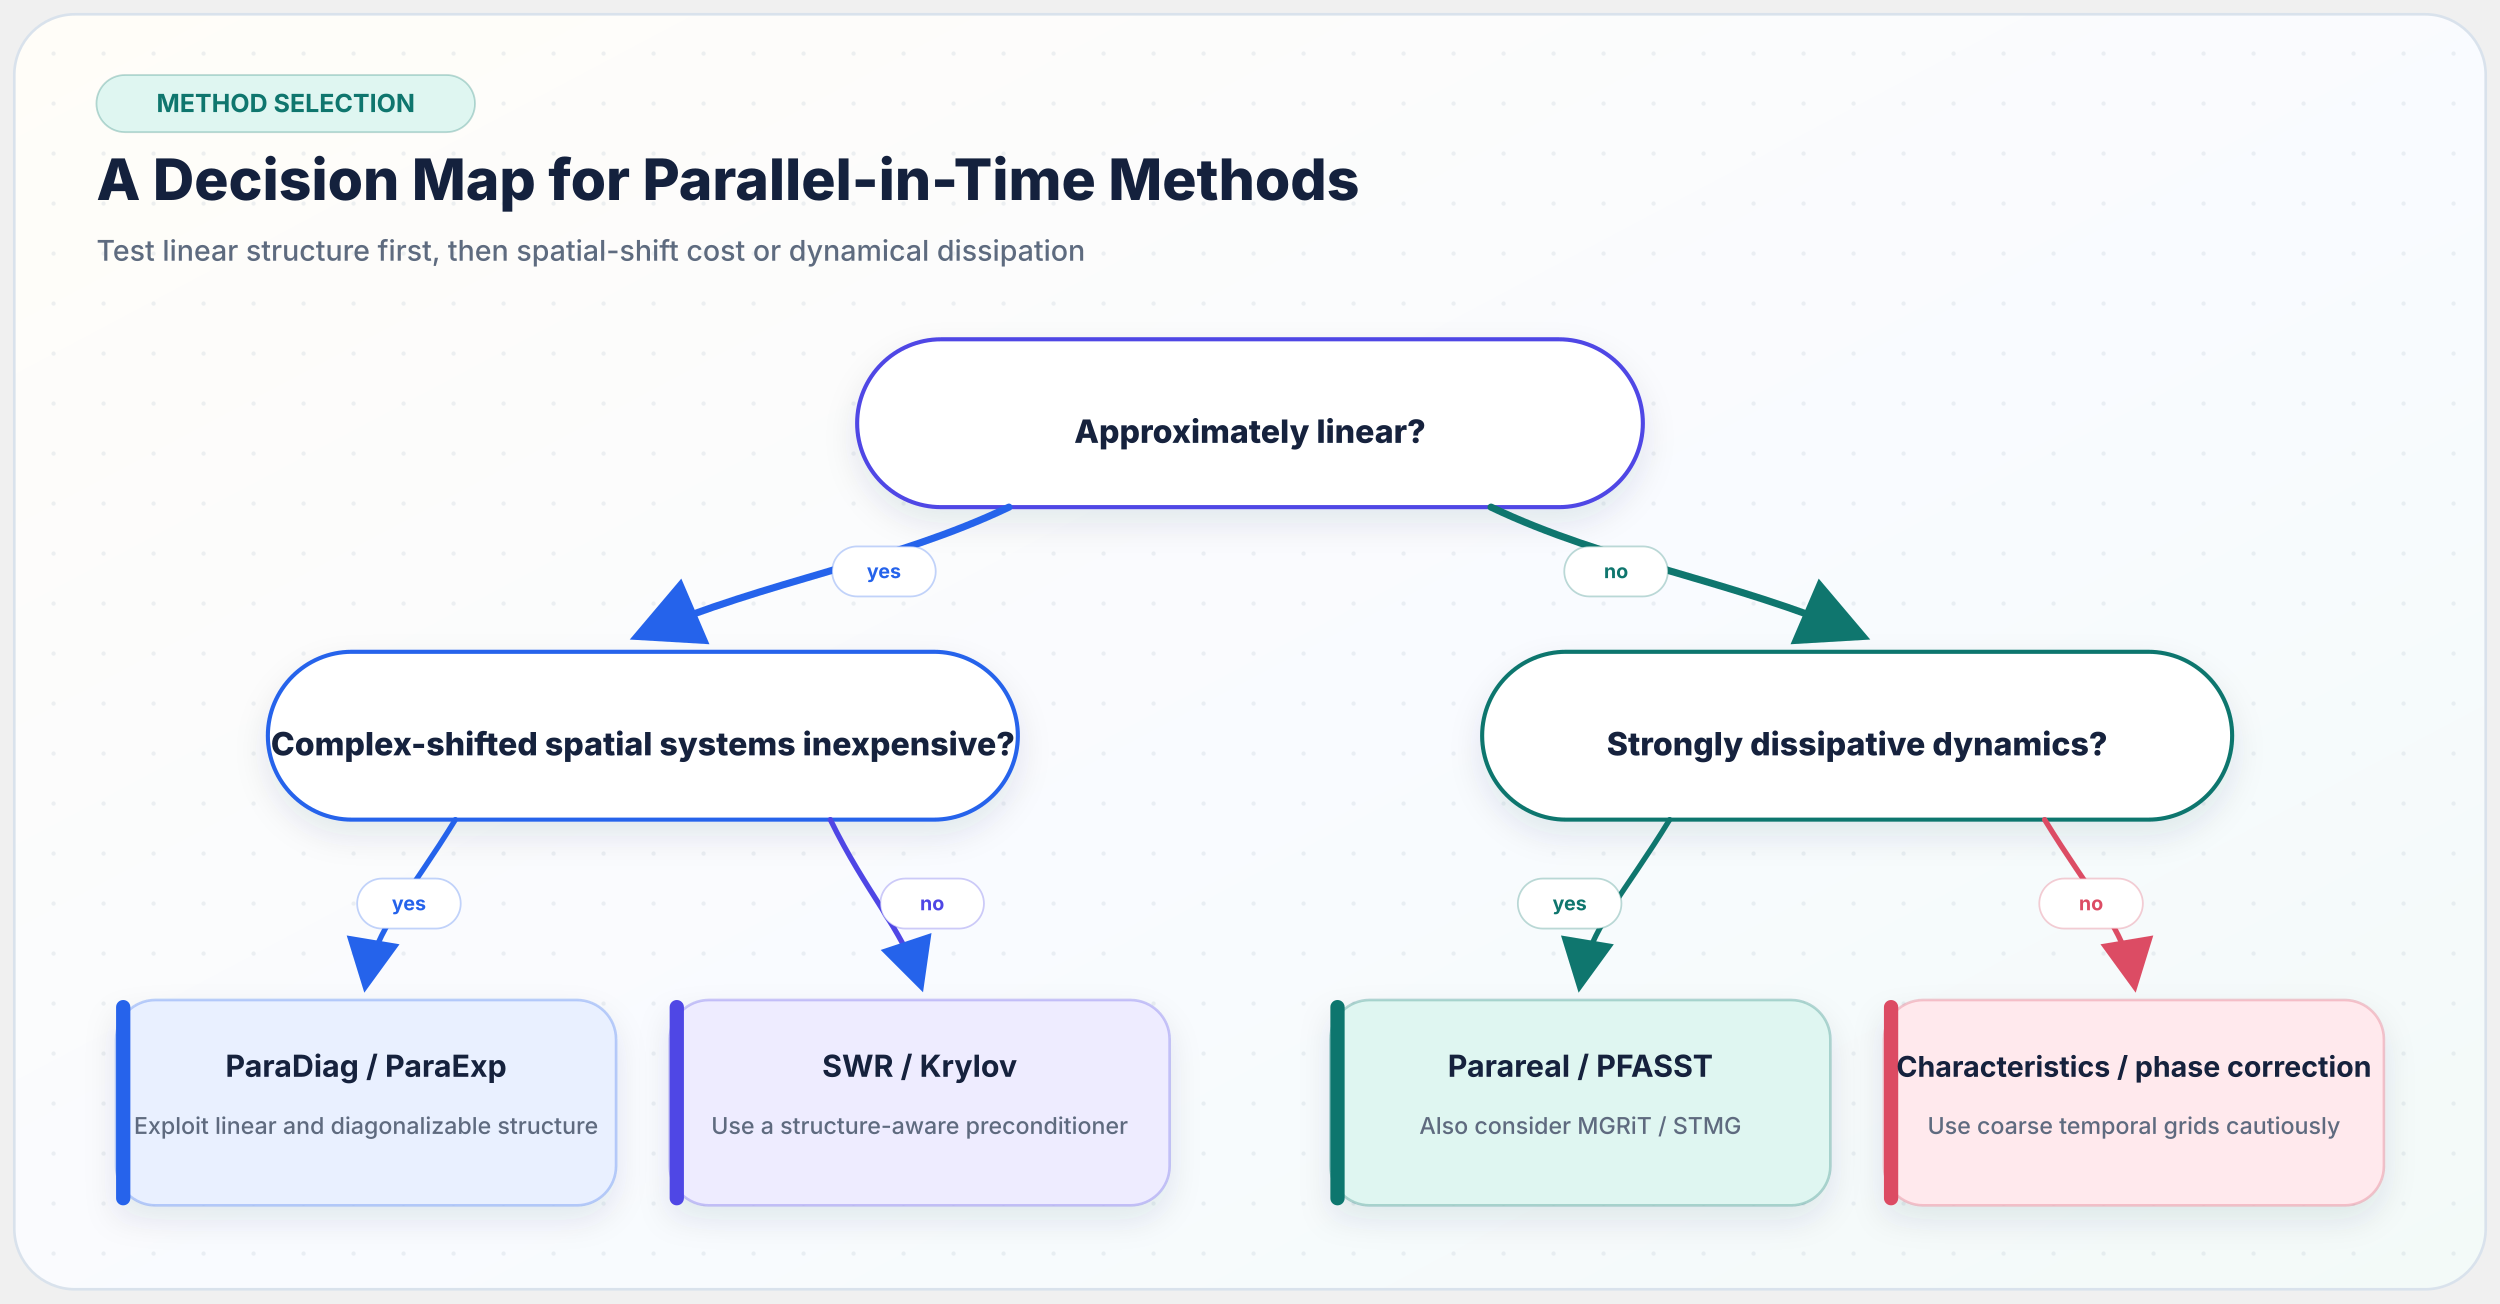
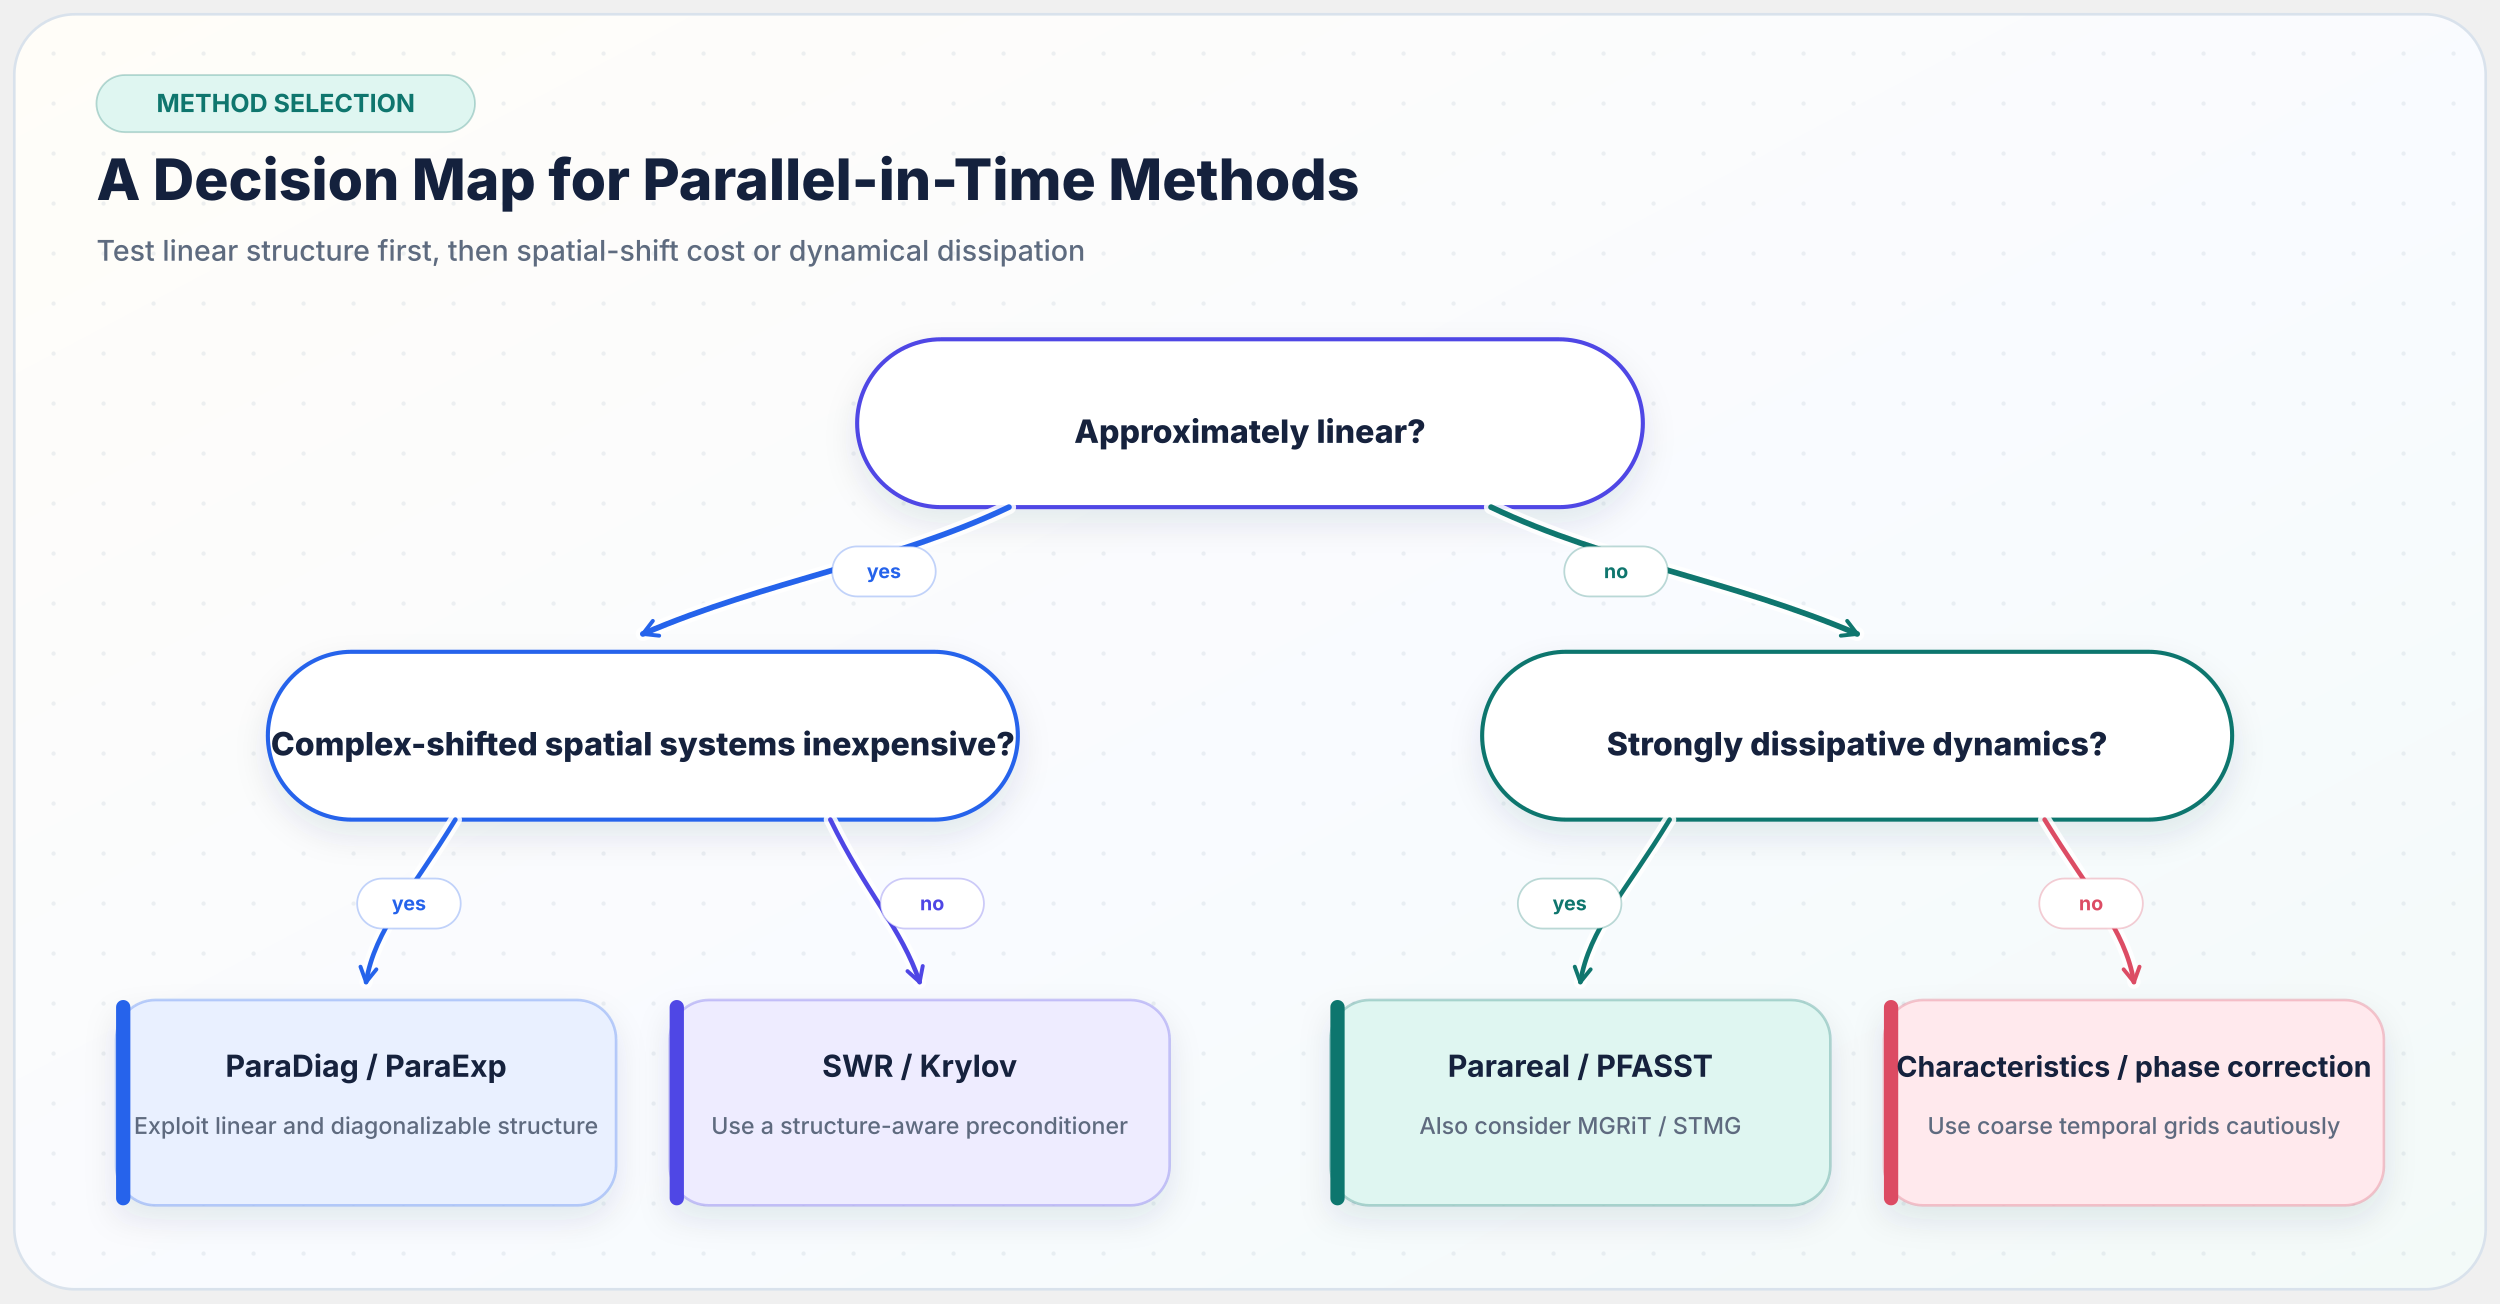
<svg xmlns="http://www.w3.org/2000/svg" width="1400" height="730" viewBox="0 0 1400 730" role="img" aria-labelledby="diagram-title diagram-desc">
  <defs>
    <linearGradient id="paper" x1="0" y1="0" x2="1" y2="1">
      <stop offset="0" stop-color="#fffdf8" />
      <stop offset=".55" stop-color="#f9fbff" />
      <stop offset="1" stop-color="#f3faf8" />
    </linearGradient>
    <pattern id="dots" width="28" height="28" patternUnits="userSpaceOnUse">
      <circle cx="2" cy="2" r="1.2" fill="#9fb0c2" opacity=".18" />
    </pattern>
    <filter id="shadow" x="-20%" y="-20%" width="140%" height="150%">
      <feDropShadow dx="0" dy="8" stdDeviation="9" flood-color="#183153" flood-opacity=".10" />
    </filter>
-     <marker id="arrow" markerWidth="10" markerHeight="10" refX="8" refY="5" orient="auto" markerUnits="strokeWidth">
-       <path d="M 0 0 L 10 5 L 0 10 z" fill="#b8c4d2" />
+     <marker id="arrow" markerWidth="12" markerHeight="12" refX="10" refY="6" orient="auto" markerUnits="userSpaceOnUse">
+       <path d="M 2 1.5 L 10 6 L 2 10.5" fill="none" stroke="#b8c4d2" stroke-width="2.2" stroke-linecap="round" stroke-linejoin="round" />
    </marker>
-     <marker id="arrowTeal" markerWidth="10" markerHeight="10" refX="8" refY="5" orient="auto" markerUnits="strokeWidth">
-       <path d="M 0 0 L 10 5 L 0 10 z" fill="#0f766e" />
+     <marker id="arrowTeal" markerWidth="12" markerHeight="12" refX="10" refY="6" orient="auto" markerUnits="userSpaceOnUse">
+       <path d="M 2 1.5 L 10 6 L 2 10.5" fill="none" stroke="#0f766e" stroke-width="2.2" stroke-linecap="round" stroke-linejoin="round" />
    </marker>
-     <marker id="arrowBlue" markerWidth="10" markerHeight="10" refX="8" refY="5" orient="auto" markerUnits="strokeWidth">
-       <path d="M 0 0 L 10 5 L 0 10 z" fill="#2563eb" />
+     <marker id="arrowBlue" markerWidth="12" markerHeight="12" refX="10" refY="6" orient="auto" markerUnits="userSpaceOnUse">
+       <path d="M 2 1.5 L 10 6 L 2 10.5" fill="none" stroke="#2563eb" stroke-width="2.2" stroke-linecap="round" stroke-linejoin="round" />
    </marker>
-     <marker id="arrowAmber" markerWidth="10" markerHeight="10" refX="8" refY="5" orient="auto" markerUnits="strokeWidth">
-       <path d="M 0 0 L 10 5 L 0 10 z" fill="#d97706" />
+     <marker id="arrowIndigo" markerWidth="12" markerHeight="12" refX="10" refY="6" orient="auto" markerUnits="userSpaceOnUse">
+       <path d="M 2 1.5 L 10 6 L 2 10.5" fill="none" stroke="#4f46e5" stroke-width="2.2" stroke-linecap="round" stroke-linejoin="round" />
    </marker>
-     <marker id="arrowRose" markerWidth="10" markerHeight="10" refX="8" refY="5" orient="auto" markerUnits="strokeWidth">
-       <path d="M 0 0 L 10 5 L 0 10 z" fill="#dc4c64" />
+     <marker id="arrowAmber" markerWidth="12" markerHeight="12" refX="10" refY="6" orient="auto" markerUnits="userSpaceOnUse">
+       <path d="M 2 1.5 L 10 6 L 2 10.5" fill="none" stroke="#d97706" stroke-width="2.2" stroke-linecap="round" stroke-linejoin="round" />
+     </marker>
+     <marker id="arrowRose" markerWidth="12" markerHeight="12" refX="10" refY="6" orient="auto" markerUnits="userSpaceOnUse">
+       <path d="M 2 1.5 L 10 6 L 2 10.5" fill="none" stroke="#dc4c64" stroke-width="2.2" stroke-linecap="round" stroke-linejoin="round" />
+     </marker>
+     <marker id="arrowGreen" markerWidth="12" markerHeight="12" refX="10" refY="6" orient="auto" markerUnits="userSpaceOnUse">
+       <path d="M 2 1.5 L 10 6 L 2 10.5" fill="none" stroke="#16865b" stroke-width="2.2" stroke-linecap="round" stroke-linejoin="round" />
    </marker>
  </defs>
  <rect x="8" y="8" width="1384" height="714" rx="34" fill="url(#paper)" stroke="#d9e2ec" stroke-width="1.5" />
  <rect x="8" y="8" width="1384" height="714" rx="34" fill="url(#dots)" />
  <g>
    <rect x="54" y="42" width="212" height="32" rx="16" fill="#dff6f1" stroke="#0f766e" stroke-opacity=".28" />
    <text x="160" y="62.76" text-anchor="middle" font-family="Inter, Noto Sans SC, PingFang SC, Microsoft YaHei, system-ui, sans-serif" font-size="14" font-weight="700" fill="#0f766e" opacity="1">
      <tspan x="160" dy="0">METHOD SELECTION</tspan>
    </text>
  </g>
  <text x="54" y="112" text-anchor="start" font-family="Inter, Noto Sans SC, PingFang SC, Microsoft YaHei, system-ui, sans-serif" font-size="32" font-weight="800" fill="#14213d" opacity="1">
    <tspan x="54" dy="0">A Decision Map for Parallel-in-Time Methods</tspan>
  </text>
  <text x="54" y="146" text-anchor="start" font-family="Inter, Noto Sans SC, PingFang SC, Microsoft YaHei, system-ui, sans-serif" font-size="16" font-weight="500" fill="#5e6b7f" opacity="1">
    <tspan x="54" dy="0">Test linear structure first, then spatial-shift cost or dynamical dissipation</tspan>
  </text>
  <g filter="url(#shadow)">
    <rect x="480" y="190" width="440" height="94" rx="47" fill="#ffffff" stroke="#4f46e5" stroke-width="2.3" />
    <text x="700" y="248" text-anchor="middle" font-family="Inter, Noto Sans SC, PingFang SC, Microsoft YaHei, system-ui, sans-serif" font-size="18" font-weight="800" fill="#14213d" opacity="1">
      <tspan x="700" dy="0">Approximately linear?</tspan>
    </text>
  </g>
  <g filter="url(#shadow)">
    <rect x="150" y="365" width="420" height="94" rx="47" fill="#ffffff" stroke="#2563eb" stroke-width="2.3" />
    <text x="360" y="423" text-anchor="middle" font-family="Inter, Noto Sans SC, PingFang SC, Microsoft YaHei, system-ui, sans-serif" font-size="18" font-weight="800" fill="#14213d" opacity="1">
      <tspan x="360" dy="0">Complex-shifted spatial systems inexpensive?</tspan>
    </text>
  </g>
  <g filter="url(#shadow)">
    <rect x="830" y="365" width="420" height="94" rx="47" fill="#ffffff" stroke="#0f766e" stroke-width="2.3" />
    <text x="1040" y="423" text-anchor="middle" font-family="Inter, Noto Sans SC, PingFang SC, Microsoft YaHei, system-ui, sans-serif" font-size="18" font-weight="800" fill="#14213d" opacity="1">
      <tspan x="1040" dy="0">Strongly dissipative dynamics?</tspan>
    </text>
  </g>
-   <path d="M 565 284 C 500 315, 430 325, 360 355" fill="none" stroke="#2563eb" stroke-width="4" stroke-linecap="round" stroke-linejoin="round" marker-end="url(#arrowBlue)" opacity="1" />
-   <path d="M 835 284 C 900 315, 970 325, 1040 355" fill="none" stroke="#0f766e" stroke-width="4" stroke-linecap="round" stroke-linejoin="round" marker-end="url(#arrowTeal)" opacity="1" />
+   <g class="flow-connector" opacity="1">
+     <path d="M 565 284 C 500 315, 430 325, 360 355" fill="none" stroke="#ffffff" stroke-opacity=".88" stroke-width="8" stroke-linecap="round" stroke-linejoin="round" />
+     <path d="M 565 284 C 500 315, 430 325, 360 355" fill="none" stroke="#2563eb" stroke-width="3.2" stroke-linecap="round" stroke-linejoin="round" marker-end="url(#arrowBlue)" />
+   </g>
+   <g class="flow-connector" opacity="1">
+     <path d="M 835 284 C 900 315, 970 325, 1040 355" fill="none" stroke="#ffffff" stroke-opacity=".88" stroke-width="8" stroke-linecap="round" stroke-linejoin="round" />
+     <path d="M 835 284 C 900 315, 970 325, 1040 355" fill="none" stroke="#0f766e" stroke-width="3.2" stroke-linecap="round" stroke-linejoin="round" marker-end="url(#arrowTeal)" />
+   </g>
  <g>
    <rect x="466" y="306" width="58" height="28" rx="14" fill="#ffffff" stroke="#2563eb" stroke-opacity=".28" />
    <text x="495" y="323.74" text-anchor="middle" font-family="Inter, Noto Sans SC, PingFang SC, Microsoft YaHei, system-ui, sans-serif" font-size="11" font-weight="700" fill="#2563eb" opacity="1">
      <tspan x="495" dy="0">yes</tspan>
    </text>
  </g>
  <g>
    <rect x="876" y="306" width="58" height="28" rx="14" fill="#ffffff" stroke="#0f766e" stroke-opacity=".28" />
    <text x="905" y="323.74" text-anchor="middle" font-family="Inter, Noto Sans SC, PingFang SC, Microsoft YaHei, system-ui, sans-serif" font-size="11" font-weight="700" fill="#0f766e" opacity="1">
      <tspan x="905" dy="0">no</tspan>
    </text>
  </g>
  <g filter="url(#shadow)">
    <rect x="65" y="560" width="280" height="115" rx="22" fill="#e9f0ff" stroke="#2563eb" stroke-opacity=".28" stroke-width="1.5" />
    <rect x="65" y="560" width="8" height="115" rx="4" fill="#2563eb" />
    <text x="205" y="603" text-anchor="middle" font-family="Inter, Noto Sans SC, PingFang SC, Microsoft YaHei, system-ui, sans-serif" font-size="17" font-weight="750" fill="#14213d" opacity="1">
      <tspan x="205" dy="0">ParaDiag / ParaExp</tspan>
    </text>
    <text x="205" y="635" text-anchor="middle" font-family="Inter, Noto Sans SC, PingFang SC, Microsoft YaHei, system-ui, sans-serif" font-size="13" font-weight="500" fill="#5e6b7f" opacity="1">
      <tspan x="205" dy="0">Exploit linear and diagonalizable structure</tspan>
    </text>
  </g>
  <g filter="url(#shadow)">
    <rect x="375" y="560" width="280" height="115" rx="22" fill="#eeecff" stroke="#4f46e5" stroke-opacity=".28" stroke-width="1.5" />
    <rect x="375" y="560" width="8" height="115" rx="4" fill="#4f46e5" />
    <text x="515" y="603" text-anchor="middle" font-family="Inter, Noto Sans SC, PingFang SC, Microsoft YaHei, system-ui, sans-serif" font-size="17" font-weight="750" fill="#14213d" opacity="1">
      <tspan x="515" dy="0">SWR / Krylov</tspan>
    </text>
    <text x="515" y="635" text-anchor="middle" font-family="Inter, Noto Sans SC, PingFang SC, Microsoft YaHei, system-ui, sans-serif" font-size="13" font-weight="500" fill="#5e6b7f" opacity="1">
      <tspan x="515" dy="0">Use a structure-aware preconditioner</tspan>
    </text>
  </g>
  <g filter="url(#shadow)">
    <rect x="745" y="560" width="280" height="115" rx="22" fill="#dff6f1" stroke="#0f766e" stroke-opacity=".28" stroke-width="1.5" />
    <rect x="745" y="560" width="8" height="115" rx="4" fill="#0f766e" />
    <text x="885" y="603" text-anchor="middle" font-family="Inter, Noto Sans SC, PingFang SC, Microsoft YaHei, system-ui, sans-serif" font-size="17" font-weight="750" fill="#14213d" opacity="1">
      <tspan x="885" dy="0">Parareal / PFASST</tspan>
    </text>
    <text x="885" y="635" text-anchor="middle" font-family="Inter, Noto Sans SC, PingFang SC, Microsoft YaHei, system-ui, sans-serif" font-size="13" font-weight="500" fill="#5e6b7f" opacity="1">
      <tspan x="885" dy="0">Also consider MGRiT / STMG</tspan>
    </text>
  </g>
  <g filter="url(#shadow)">
    <rect x="1055" y="560" width="280" height="115" rx="22" fill="#ffe9ed" stroke="#dc4c64" stroke-opacity=".28" stroke-width="1.5" />
    <rect x="1055" y="560" width="8" height="115" rx="4" fill="#dc4c64" />
    <text x="1195" y="603" text-anchor="middle" font-family="Inter, Noto Sans SC, PingFang SC, Microsoft YaHei, system-ui, sans-serif" font-size="16" font-weight="750" fill="#14213d" opacity="1">
      <tspan x="1195" dy="0">Characteristics / phase correction</tspan>
    </text>
    <text x="1195" y="635" text-anchor="middle" font-family="Inter, Noto Sans SC, PingFang SC, Microsoft YaHei, system-ui, sans-serif" font-size="13" font-weight="500" fill="#5e6b7f" opacity="1">
      <tspan x="1195" dy="0">Use coarse temporal grids cautiously</tspan>
    </text>
  </g>
-   <path d="M 255 459 C 230 500, 210 520, 205 550" fill="none" stroke="#2563eb" stroke-width="3" stroke-linecap="round" stroke-linejoin="round" marker-end="url(#arrowBlue)" opacity="1" />
-   <path d="M 465 459 C 485 500, 505 520, 515 550" fill="none" stroke="#4f46e5" stroke-width="3" stroke-linecap="round" stroke-linejoin="round" marker-end="url(#arrowBlue)" opacity="1" />
-   <path d="M 935 459 C 910 500, 890 520, 885 550" fill="none" stroke="#0f766e" stroke-width="3" stroke-linecap="round" stroke-linejoin="round" marker-end="url(#arrowTeal)" opacity="1" />
-   <path d="M 1145 459 C 1170 500, 1190 520, 1195 550" fill="none" stroke="#dc4c64" stroke-width="3" stroke-linecap="round" stroke-linejoin="round" marker-end="url(#arrowRose)" opacity="1" />
+   <g class="flow-connector" opacity="1">
+     <path d="M 255 459 C 230 500, 210 520, 205 550" fill="none" stroke="#ffffff" stroke-opacity=".88" stroke-width="7.4" stroke-linecap="round" stroke-linejoin="round" />
+     <path d="M 255 459 C 230 500, 210 520, 205 550" fill="none" stroke="#2563eb" stroke-width="2.6" stroke-linecap="round" stroke-linejoin="round" marker-end="url(#arrowBlue)" />
+   </g>
+   <g class="flow-connector" opacity="1">
+     <path d="M 465 459 C 485 500, 505 520, 515 550" fill="none" stroke="#ffffff" stroke-opacity=".88" stroke-width="7.4" stroke-linecap="round" stroke-linejoin="round" />
+     <path d="M 465 459 C 485 500, 505 520, 515 550" fill="none" stroke="#4f46e5" stroke-width="2.6" stroke-linecap="round" stroke-linejoin="round" marker-end="url(#arrowIndigo)" />
+   </g>
+   <g class="flow-connector" opacity="1">
+     <path d="M 935 459 C 910 500, 890 520, 885 550" fill="none" stroke="#ffffff" stroke-opacity=".88" stroke-width="7.4" stroke-linecap="round" stroke-linejoin="round" />
+     <path d="M 935 459 C 910 500, 890 520, 885 550" fill="none" stroke="#0f766e" stroke-width="2.6" stroke-linecap="round" stroke-linejoin="round" marker-end="url(#arrowTeal)" />
+   </g>
+   <g class="flow-connector" opacity="1">
+     <path d="M 1145 459 C 1170 500, 1190 520, 1195 550" fill="none" stroke="#ffffff" stroke-opacity=".88" stroke-width="7.4" stroke-linecap="round" stroke-linejoin="round" />
+     <path d="M 1145 459 C 1170 500, 1190 520, 1195 550" fill="none" stroke="#dc4c64" stroke-width="2.6" stroke-linecap="round" stroke-linejoin="round" marker-end="url(#arrowRose)" />
+   </g>
  <g>
    <rect x="200" y="492" width="58" height="28" rx="14" fill="#ffffff" stroke="#2563eb" stroke-opacity=".28" />
    <text x="229" y="509.74" text-anchor="middle" font-family="Inter, Noto Sans SC, PingFang SC, Microsoft YaHei, system-ui, sans-serif" font-size="11" font-weight="700" fill="#2563eb" opacity="1">
      <tspan x="229" dy="0">yes</tspan>
    </text>
  </g>
  <g>
    <rect x="493" y="492" width="58" height="28" rx="14" fill="#ffffff" stroke="#4f46e5" stroke-opacity=".28" />
    <text x="522" y="509.74" text-anchor="middle" font-family="Inter, Noto Sans SC, PingFang SC, Microsoft YaHei, system-ui, sans-serif" font-size="11" font-weight="700" fill="#4f46e5" opacity="1">
      <tspan x="522" dy="0">no</tspan>
    </text>
  </g>
  <g>
    <rect x="850" y="492" width="58" height="28" rx="14" fill="#ffffff" stroke="#0f766e" stroke-opacity=".28" />
    <text x="879" y="509.74" text-anchor="middle" font-family="Inter, Noto Sans SC, PingFang SC, Microsoft YaHei, system-ui, sans-serif" font-size="11" font-weight="700" fill="#0f766e" opacity="1">
      <tspan x="879" dy="0">yes</tspan>
    </text>
  </g>
  <g>
    <rect x="1142" y="492" width="58" height="28" rx="14" fill="#ffffff" stroke="#dc4c64" stroke-opacity=".28" />
    <text x="1171" y="509.74" text-anchor="middle" font-family="Inter, Noto Sans SC, PingFang SC, Microsoft YaHei, system-ui, sans-serif" font-size="11" font-weight="700" fill="#dc4c64" opacity="1">
      <tspan x="1171" dy="0">no</tspan>
    </text>
  </g>
</svg>
